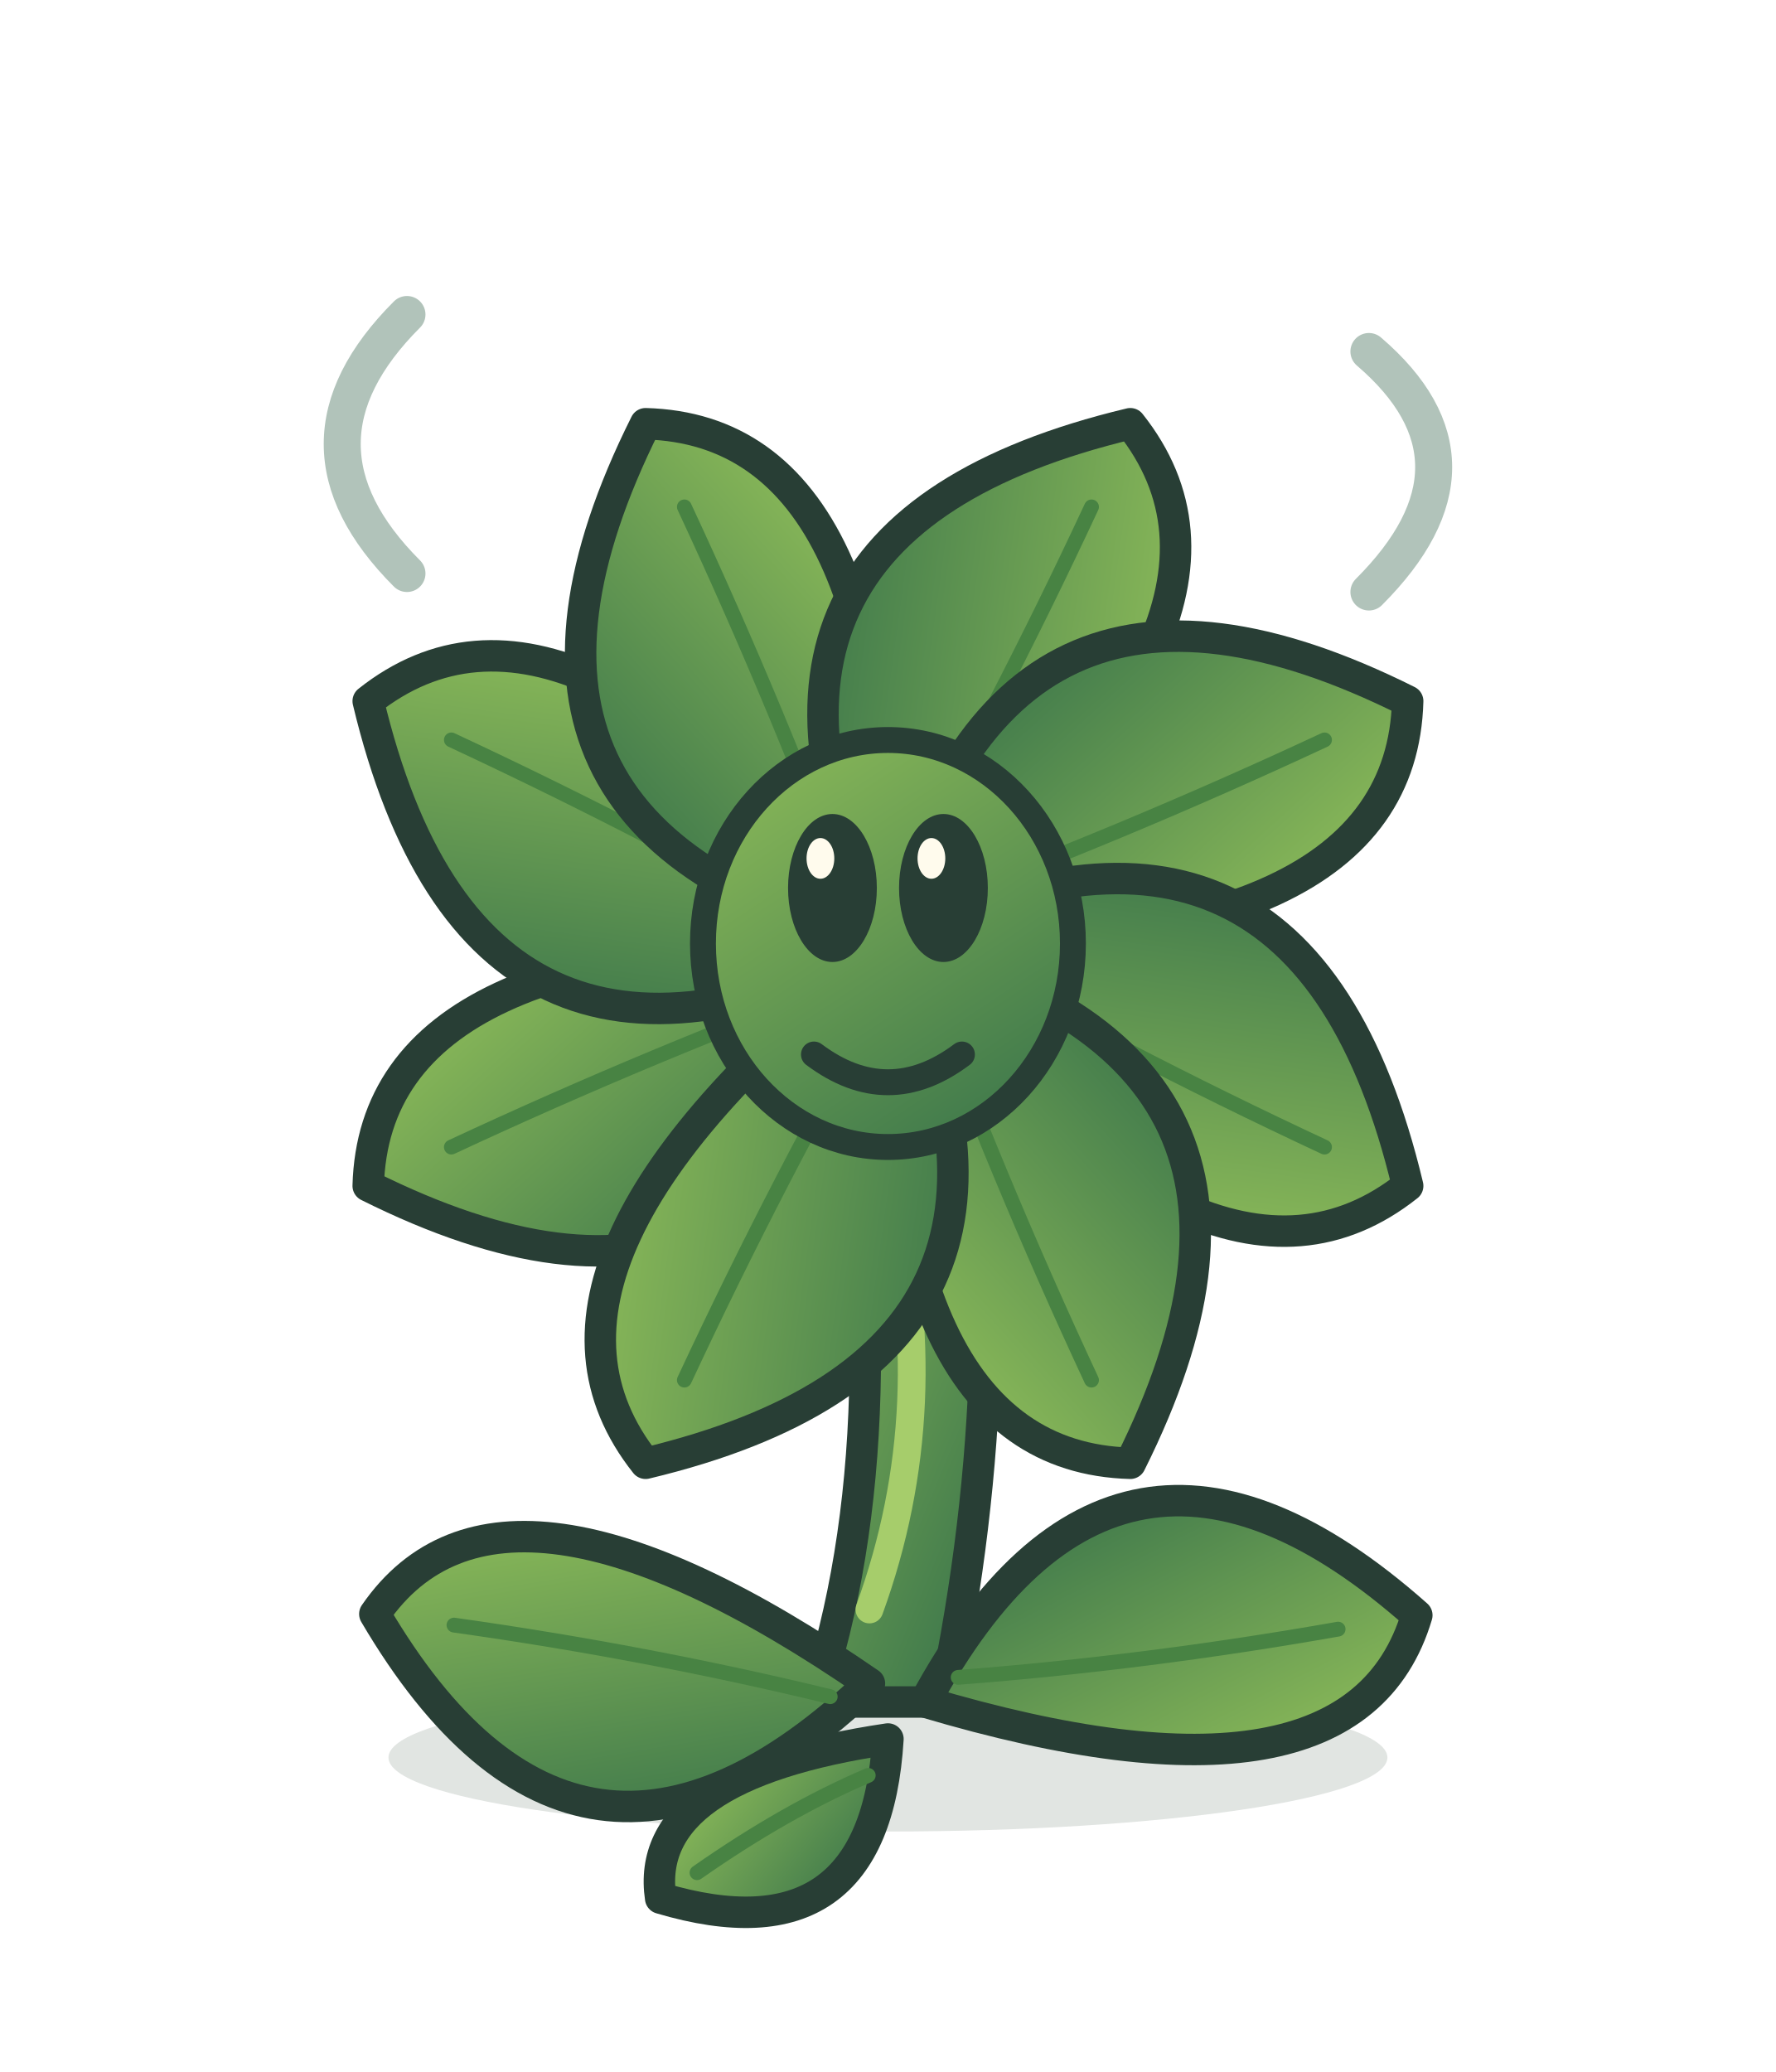
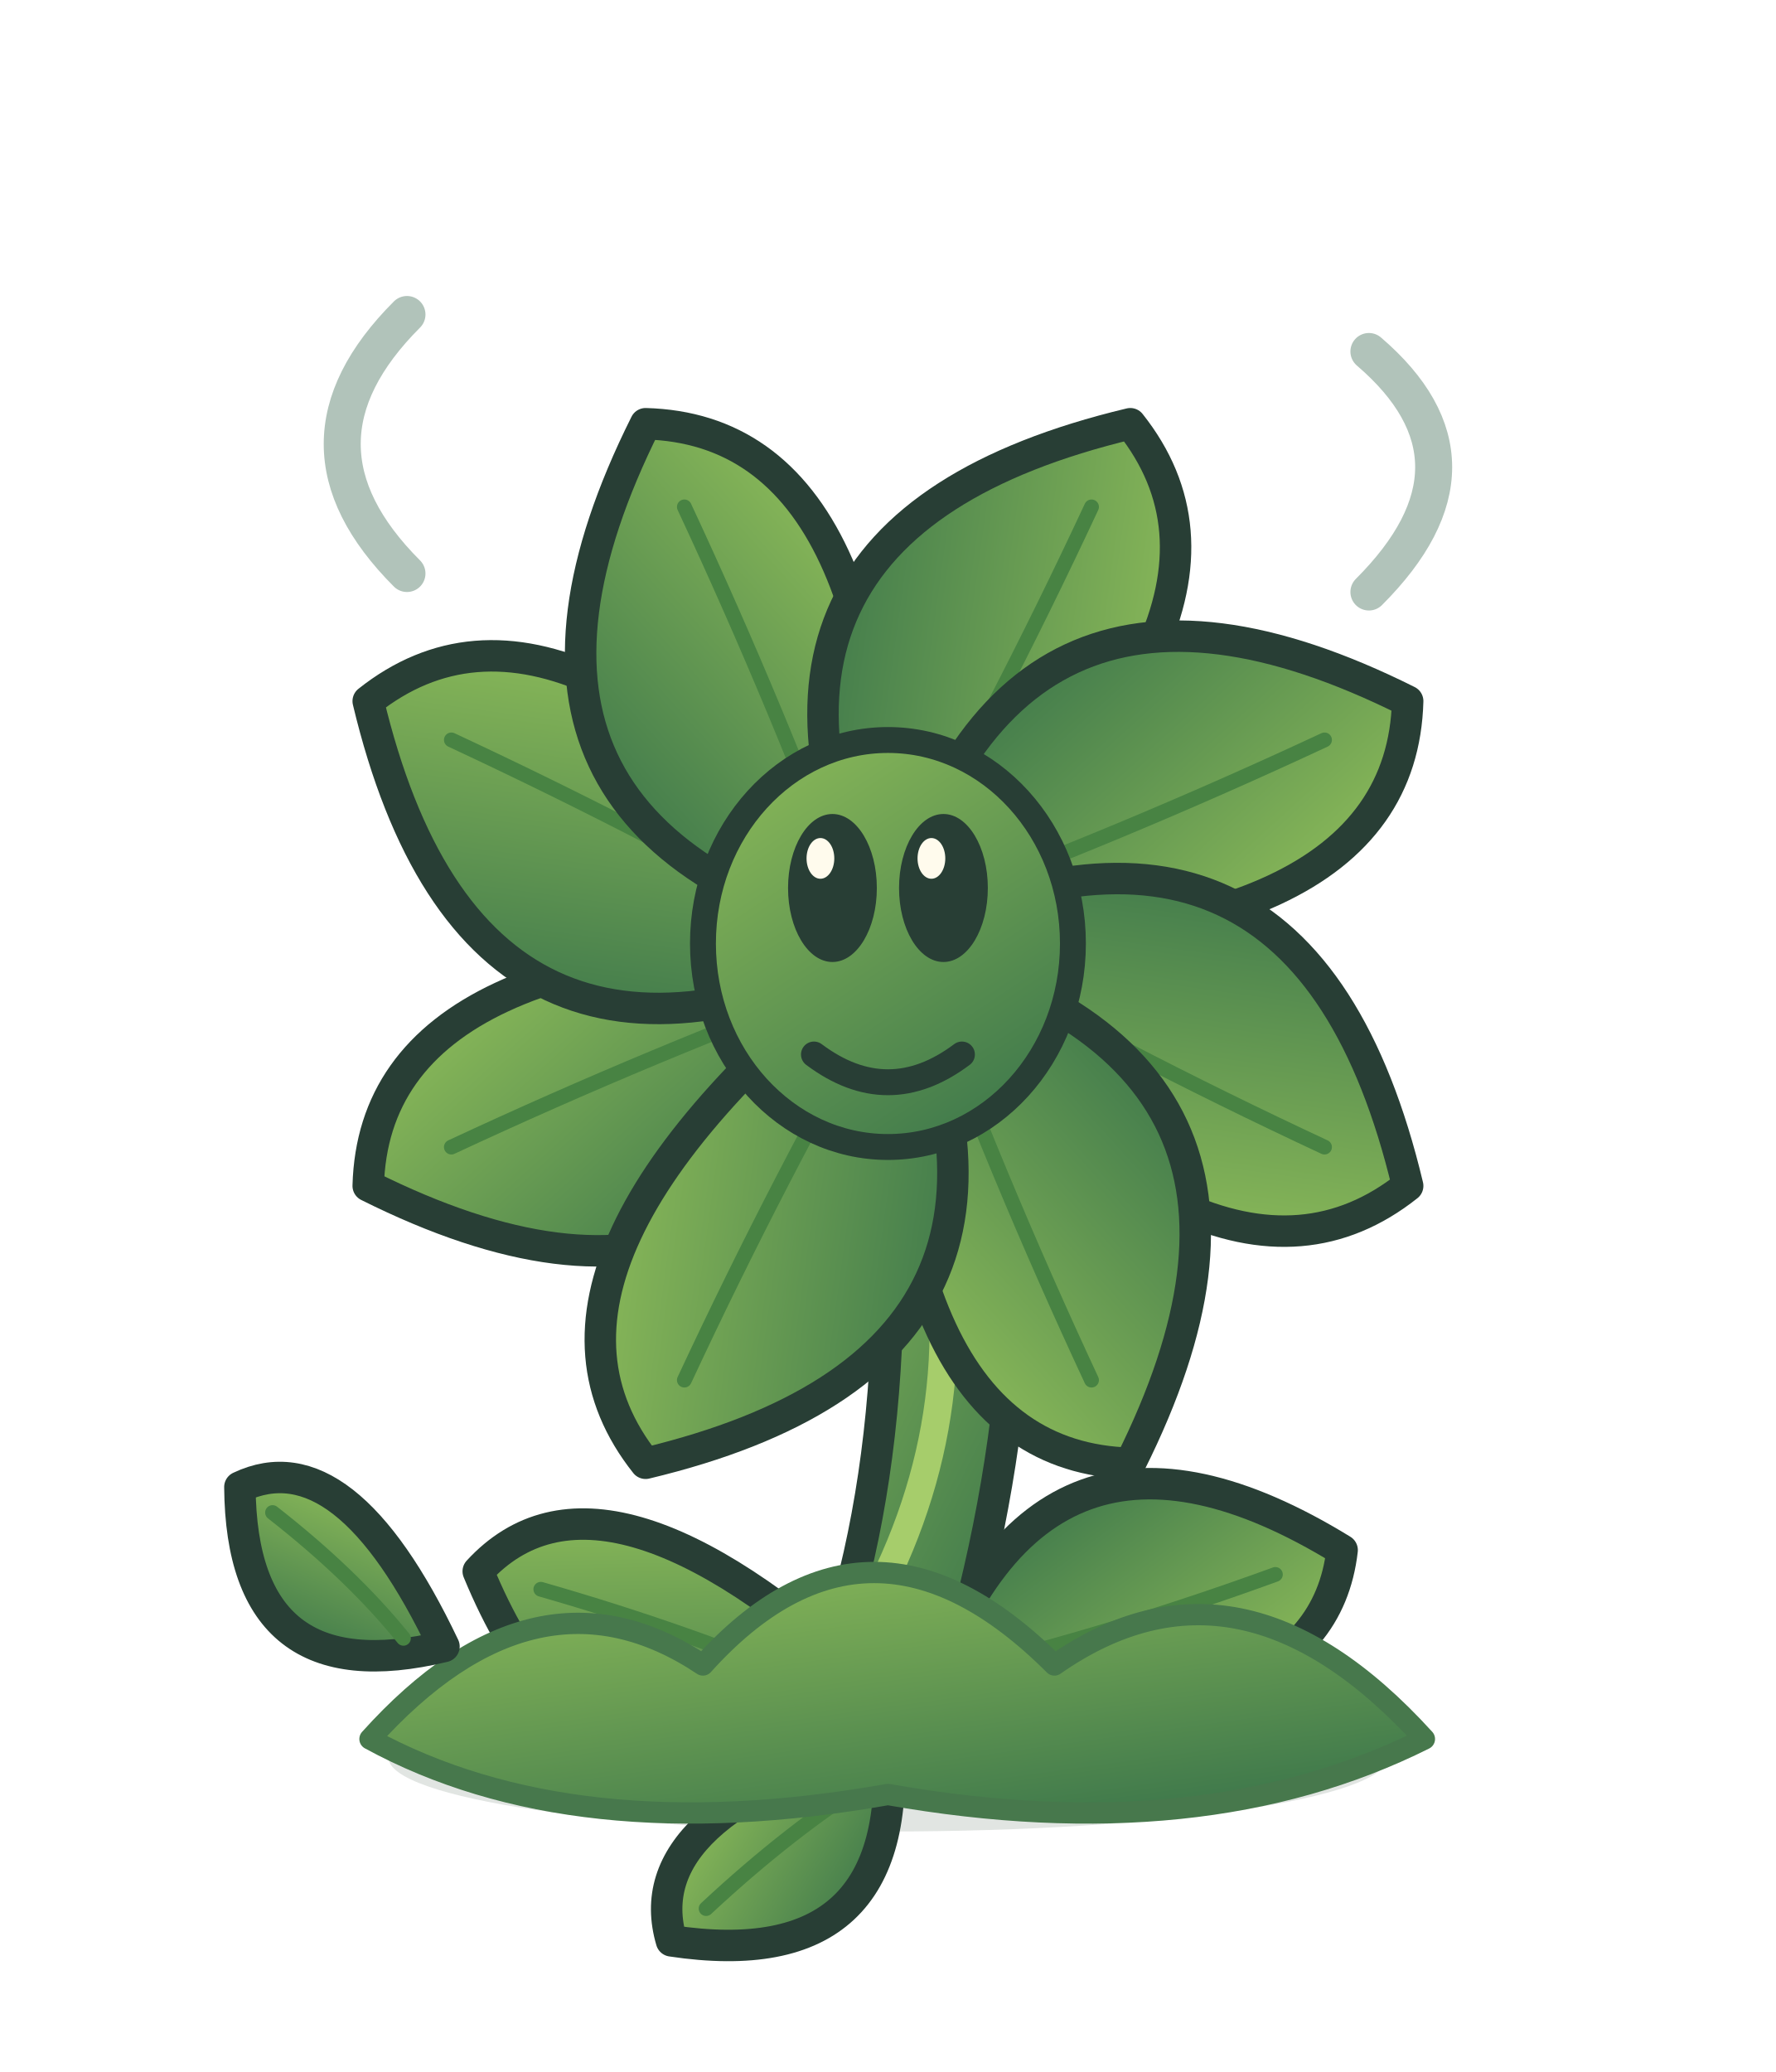
- <svg xmlns="http://www.w3.org/2000/svg" width="192" height="224" viewBox="-48 -60 96 112">
+ <svg xmlns="http://www.w3.org/2000/svg" width="192" height="224" viewBox="-48 -60 96 112" data-plant-kind="steam_clover" data-art-signature="ad37a0f75df8">
  <defs>
    <linearGradient id="pea" x1=".2" y1="0" x2=".8" y2="1">
      <stop stop-color="#b7dc7a" />
      <stop offset="1" stop-color="#55904d" />
    </linearGradient>
    <linearGradient id="leaf" x1=".2" y1="0" x2=".8" y2="1">
      <stop stop-color="#88b758" />
      <stop offset="1" stop-color="#3d774b" />
    </linearGradient>
    <linearGradient id="gold" x1=".2" y1="0" x2=".8" y2="1">
      <stop stop-color="#fbe4a0" />
      <stop offset="1" stop-color="#d6953f" />
    </linearGradient>
    <linearGradient id="sun" x1=".2" y1="0" x2=".8" y2="1">
      <stop stop-color="#f0bd65" />
      <stop offset="1" stop-color="#bf813d" />
    </linearGradient>
    <linearGradient id="cream" x1=".2" y1="0" x2=".8" y2="1">
      <stop stop-color="#fff3d4" />
      <stop offset="1" stop-color="#d9be99" />
    </linearGradient>
    <linearGradient id="bark" x1=".2" y1="0" x2=".8" y2="1">
      <stop stop-color="#dcb474" />
      <stop offset="1" stop-color="#aa783f" />
    </linearGradient>
    <linearGradient id="ice" x1=".2" y1="0" x2=".8" y2="1">
      <stop stop-color="#d7f5f4" />
      <stop offset="1" stop-color="#72abc8" />
    </linearGradient>
    <linearGradient id="mint" x1=".2" y1="0" x2=".8" y2="1">
      <stop stop-color="#bfe8cb" />
      <stop offset="1" stop-color="#599993" />
    </linearGradient>
    <linearGradient id="rose" x1=".2" y1="0" x2=".8" y2="1">
      <stop stop-color="#f3b6bd" />
      <stop offset="1" stop-color="#c36282" />
    </linearGradient>
    <linearGradient id="violet" x1=".2" y1="0" x2=".8" y2="1">
      <stop stop-color="#d9c2e9" />
      <stop offset="1" stop-color="#997bb7" />
    </linearGradient>
    <linearGradient id="plum" x1=".2" y1="0" x2=".8" y2="1">
      <stop stop-color="#a995c5" />
      <stop offset="1" stop-color="#665c8a" />
    </linearGradient>
    <linearGradient id="night" x1=".2" y1="0" x2=".8" y2="1">
      <stop stop-color="#6e6b88" />
      <stop offset="1" stop-color="#35394e" />
    </linearGradient>
    <linearGradient id="fire" x1=".2" y1="0" x2=".8" y2="1">
      <stop stop-color="#fbc478" />
      <stop offset="1" stop-color="#dc7243" />
    </linearGradient>
    <linearGradient id="stone" x1=".2" y1="0" x2=".8" y2="1">
      <stop stop-color="#b3bbae" />
      <stop offset="1" stop-color="#747f7b" />
    </linearGradient>
  </defs>
  <ellipse cx="0" cy="35" rx="27" ry="4" fill="#233e2b" opacity=".14" stroke="none" stroke-width="0" />
-   <path d="M-4 32 Q1 17 -3 -5 L4 -5 Q7 13 3 32Z" fill="url(#leaf)" stroke="#283e35" stroke-width="1.7" stroke-linejoin="round" stroke-linecap="round" />
-   <path d="M-1 27 Q3 16 0 4" fill="none" stroke="#a6cd6b" stroke-width="1.5" stroke-linejoin="round" stroke-linecap="round" />
-   <g transform="translate(-1 31) rotate(8)">
-     <path d="M0 0 Q-21.6 -10.8 -27 0 Q-13.5 17.01 0 0Z" fill="url(#leaf)" stroke="#283e35" stroke-width="1.7" stroke-linejoin="round" stroke-linecap="round" />
-     <path d="M-2 1 Q-12.15 0 -22.68 0" fill="none" stroke="#488343" stroke-width="0.8" stroke-linejoin="round" stroke-linecap="round" />
+   <path d="M-4 32 Q2 17 -1 -5 L6 -5 Q9 13 3 32Z" fill="url(#leaf)" stroke="#283e35" stroke-width="1.7" stroke-linejoin="round" stroke-linecap="round" />
+   <path d="M-1 27 Q5 16 2 4" fill="none" stroke="#a6cd6b" stroke-width="1.5" stroke-linejoin="round" stroke-linecap="round" />
+   <g transform="translate(-1 31) rotate(16)">
+     <path d="M0 0 Q-17.6 -8.8 -22 0 Q-11.0 13.86 0 0Z" fill="url(#leaf)" stroke="#283e35" stroke-width="1.7" stroke-linejoin="round" stroke-linecap="round" />
+     <path d="M-2 1 Q-9.9 0 -18.48 0" fill="none" stroke="#488343" stroke-width="0.8" stroke-linejoin="round" stroke-linecap="round" />
  </g>
-   <g transform="translate(2 32) rotate(170)">
-     <path d="M0 0 Q-21.6 -10.8 -27 0 Q-13.5 17.01 0 0Z" fill="url(#leaf)" stroke="#283e35" stroke-width="1.7" stroke-linejoin="round" stroke-linecap="round" />
-     <path d="M-2 1 Q-12.15 0 -22.68 0" fill="none" stroke="#488343" stroke-width="0.8" stroke-linejoin="round" stroke-linecap="round" />
+   <g transform="translate(2 32) rotate(160)">
+     <path d="M0 0 Q-19.2 -9.6 -24 0 Q-12.0 15.12 0 0Z" fill="url(#leaf)" stroke="#283e35" stroke-width="1.7" stroke-linejoin="round" stroke-linecap="round" />
+     <path d="M-2 1 Q-10.8 0 -20.16 0" fill="none" stroke="#488343" stroke-width="0.8" stroke-linejoin="round" stroke-linecap="round" />
  </g>
-   <g transform="translate(0 34) rotate(-35)">
-     <path d="M0 0 Q-12.0 -6.0 -15 0 Q-7.5 9.45 0 0Z" fill="url(#leaf)" stroke="#283e35" stroke-width="1.7" stroke-linejoin="round" stroke-linecap="round" />
-     <path d="M-2 1 Q-6.75 0 -12.6 0" fill="none" stroke="#488343" stroke-width="0.8" stroke-linejoin="round" stroke-linecap="round" />
+   <g transform="translate(0 34) rotate(-43)">
+     <path d="M0 0 Q-12.8 -6.4 -16 0 Q-8.0 10.08 0 0Z" fill="url(#leaf)" stroke="#283e35" stroke-width="1.7" stroke-linejoin="round" stroke-linecap="round" />
+     <path d="M-2 1 Q-7.2 0 -13.44 0" fill="none" stroke="#488343" stroke-width="0.8" stroke-linejoin="round" stroke-linecap="round" />
+   </g>
+   <path d="M-28 34 Q-19 24 -10 30 Q-1 20 9 30 Q19 23 29 34 Q17 40 0 37 Q-17 40 -28 34Z" fill="url(#leaf)" stroke="#47784c" stroke-width="1.15" stroke-linejoin="round" stroke-linecap="round" />
+   <g transform="translate(-24 29) rotate(38)">
+     <path d="M0 0 Q-11.2 -5.6 -14 0 Q-7.0 8.82 0 0Z" fill="url(#leaf)" stroke="#283e35" stroke-width="1.7" stroke-linejoin="round" stroke-linecap="round" />
+     <path d="M-2 1 Q-6.3 0 -11.76 0" fill="none" stroke="#488343" stroke-width="0.8" stroke-linejoin="round" stroke-linecap="round" />
  </g>
  <g transform="rotate(0 0 -9)">
    <g transform="translate(0 -9) rotate(-25)">
      <path d="M0 0 Q-24.8 -12.4 -31 0 Q-15.5 19.53 0 0Z" fill="url(#leaf)" stroke="#283e35" stroke-width="1.7" stroke-linejoin="round" stroke-linecap="round" />
      <path d="M-2 1 Q-13.95 0 -26.04 0" fill="none" stroke="#488343" stroke-width="0.8" stroke-linejoin="round" stroke-linecap="round" />
    </g>
    <g transform="translate(0 -9) rotate(25)">
      <path d="M0 0 Q-24.8 -12.4 -31 0 Q-15.5 19.53 0 0Z" fill="url(#leaf)" stroke="#283e35" stroke-width="1.7" stroke-linejoin="round" stroke-linecap="round" />
      <path d="M-2 1 Q-13.95 0 -26.04 0" fill="none" stroke="#488343" stroke-width="0.8" stroke-linejoin="round" stroke-linecap="round" />
    </g>
  </g>
  <g transform="rotate(90 0 -9)">
    <g transform="translate(0 -9) rotate(-25)">
      <path d="M0 0 Q-24.8 -12.4 -31 0 Q-15.5 19.53 0 0Z" fill="url(#leaf)" stroke="#283e35" stroke-width="1.7" stroke-linejoin="round" stroke-linecap="round" />
      <path d="M-2 1 Q-13.95 0 -26.04 0" fill="none" stroke="#488343" stroke-width="0.8" stroke-linejoin="round" stroke-linecap="round" />
    </g>
    <g transform="translate(0 -9) rotate(25)">
      <path d="M0 0 Q-24.8 -12.4 -31 0 Q-15.5 19.53 0 0Z" fill="url(#leaf)" stroke="#283e35" stroke-width="1.7" stroke-linejoin="round" stroke-linecap="round" />
      <path d="M-2 1 Q-13.95 0 -26.04 0" fill="none" stroke="#488343" stroke-width="0.8" stroke-linejoin="round" stroke-linecap="round" />
    </g>
  </g>
  <g transform="rotate(180 0 -9)">
    <g transform="translate(0 -9) rotate(-25)">
      <path d="M0 0 Q-24.8 -12.4 -31 0 Q-15.5 19.53 0 0Z" fill="url(#leaf)" stroke="#283e35" stroke-width="1.7" stroke-linejoin="round" stroke-linecap="round" />
      <path d="M-2 1 Q-13.95 0 -26.04 0" fill="none" stroke="#488343" stroke-width="0.8" stroke-linejoin="round" stroke-linecap="round" />
    </g>
    <g transform="translate(0 -9) rotate(25)">
      <path d="M0 0 Q-24.8 -12.4 -31 0 Q-15.5 19.53 0 0Z" fill="url(#leaf)" stroke="#283e35" stroke-width="1.7" stroke-linejoin="round" stroke-linecap="round" />
      <path d="M-2 1 Q-13.95 0 -26.04 0" fill="none" stroke="#488343" stroke-width="0.8" stroke-linejoin="round" stroke-linecap="round" />
    </g>
  </g>
  <g transform="rotate(270 0 -9)">
    <g transform="translate(0 -9) rotate(-25)">
      <path d="M0 0 Q-24.8 -12.4 -31 0 Q-15.5 19.53 0 0Z" fill="url(#leaf)" stroke="#283e35" stroke-width="1.7" stroke-linejoin="round" stroke-linecap="round" />
      <path d="M-2 1 Q-13.95 0 -26.04 0" fill="none" stroke="#488343" stroke-width="0.8" stroke-linejoin="round" stroke-linecap="round" />
    </g>
    <g transform="translate(0 -9) rotate(25)">
      <path d="M0 0 Q-24.8 -12.4 -31 0 Q-15.5 19.53 0 0Z" fill="url(#leaf)" stroke="#283e35" stroke-width="1.7" stroke-linejoin="round" stroke-linecap="round" />
      <path d="M-2 1 Q-13.95 0 -26.04 0" fill="none" stroke="#488343" stroke-width="0.8" stroke-linejoin="round" stroke-linecap="round" />
    </g>
  </g>
  <ellipse cx="0" cy="-9" rx="10" ry="11" fill="url(#leaf)" stroke="#283e35" stroke-width="1.4" />
  <ellipse cx="-3" cy="-12" rx="2.4" ry="4" fill="#283e35" stroke="none" stroke-width="1.4" />
  <ellipse cx="-3.65" cy="-13.6" rx="0.75" ry="1.1" fill="#fffbed" stroke="none" stroke-width="1.4" />
  <ellipse cx="3" cy="-12" rx="2.4" ry="4" fill="#283e35" stroke="none" stroke-width="1.4" />
  <ellipse cx="2.35" cy="-13.6" rx="0.75" ry="1.1" fill="#fffbed" stroke="none" stroke-width="1.4" />
  <path d="M-4 -3 q4 3 8 0" fill="none" stroke="#283e35" stroke-width="1.4" stroke-linejoin="round" stroke-linecap="round" />
  <path d="M-26 -29 q-7 -7 0 -14 M26 -28 q7 -7 0 -13" fill="none" stroke="#b1c3ba" stroke-width="2" stroke-linejoin="round" stroke-linecap="round" />
</svg>
